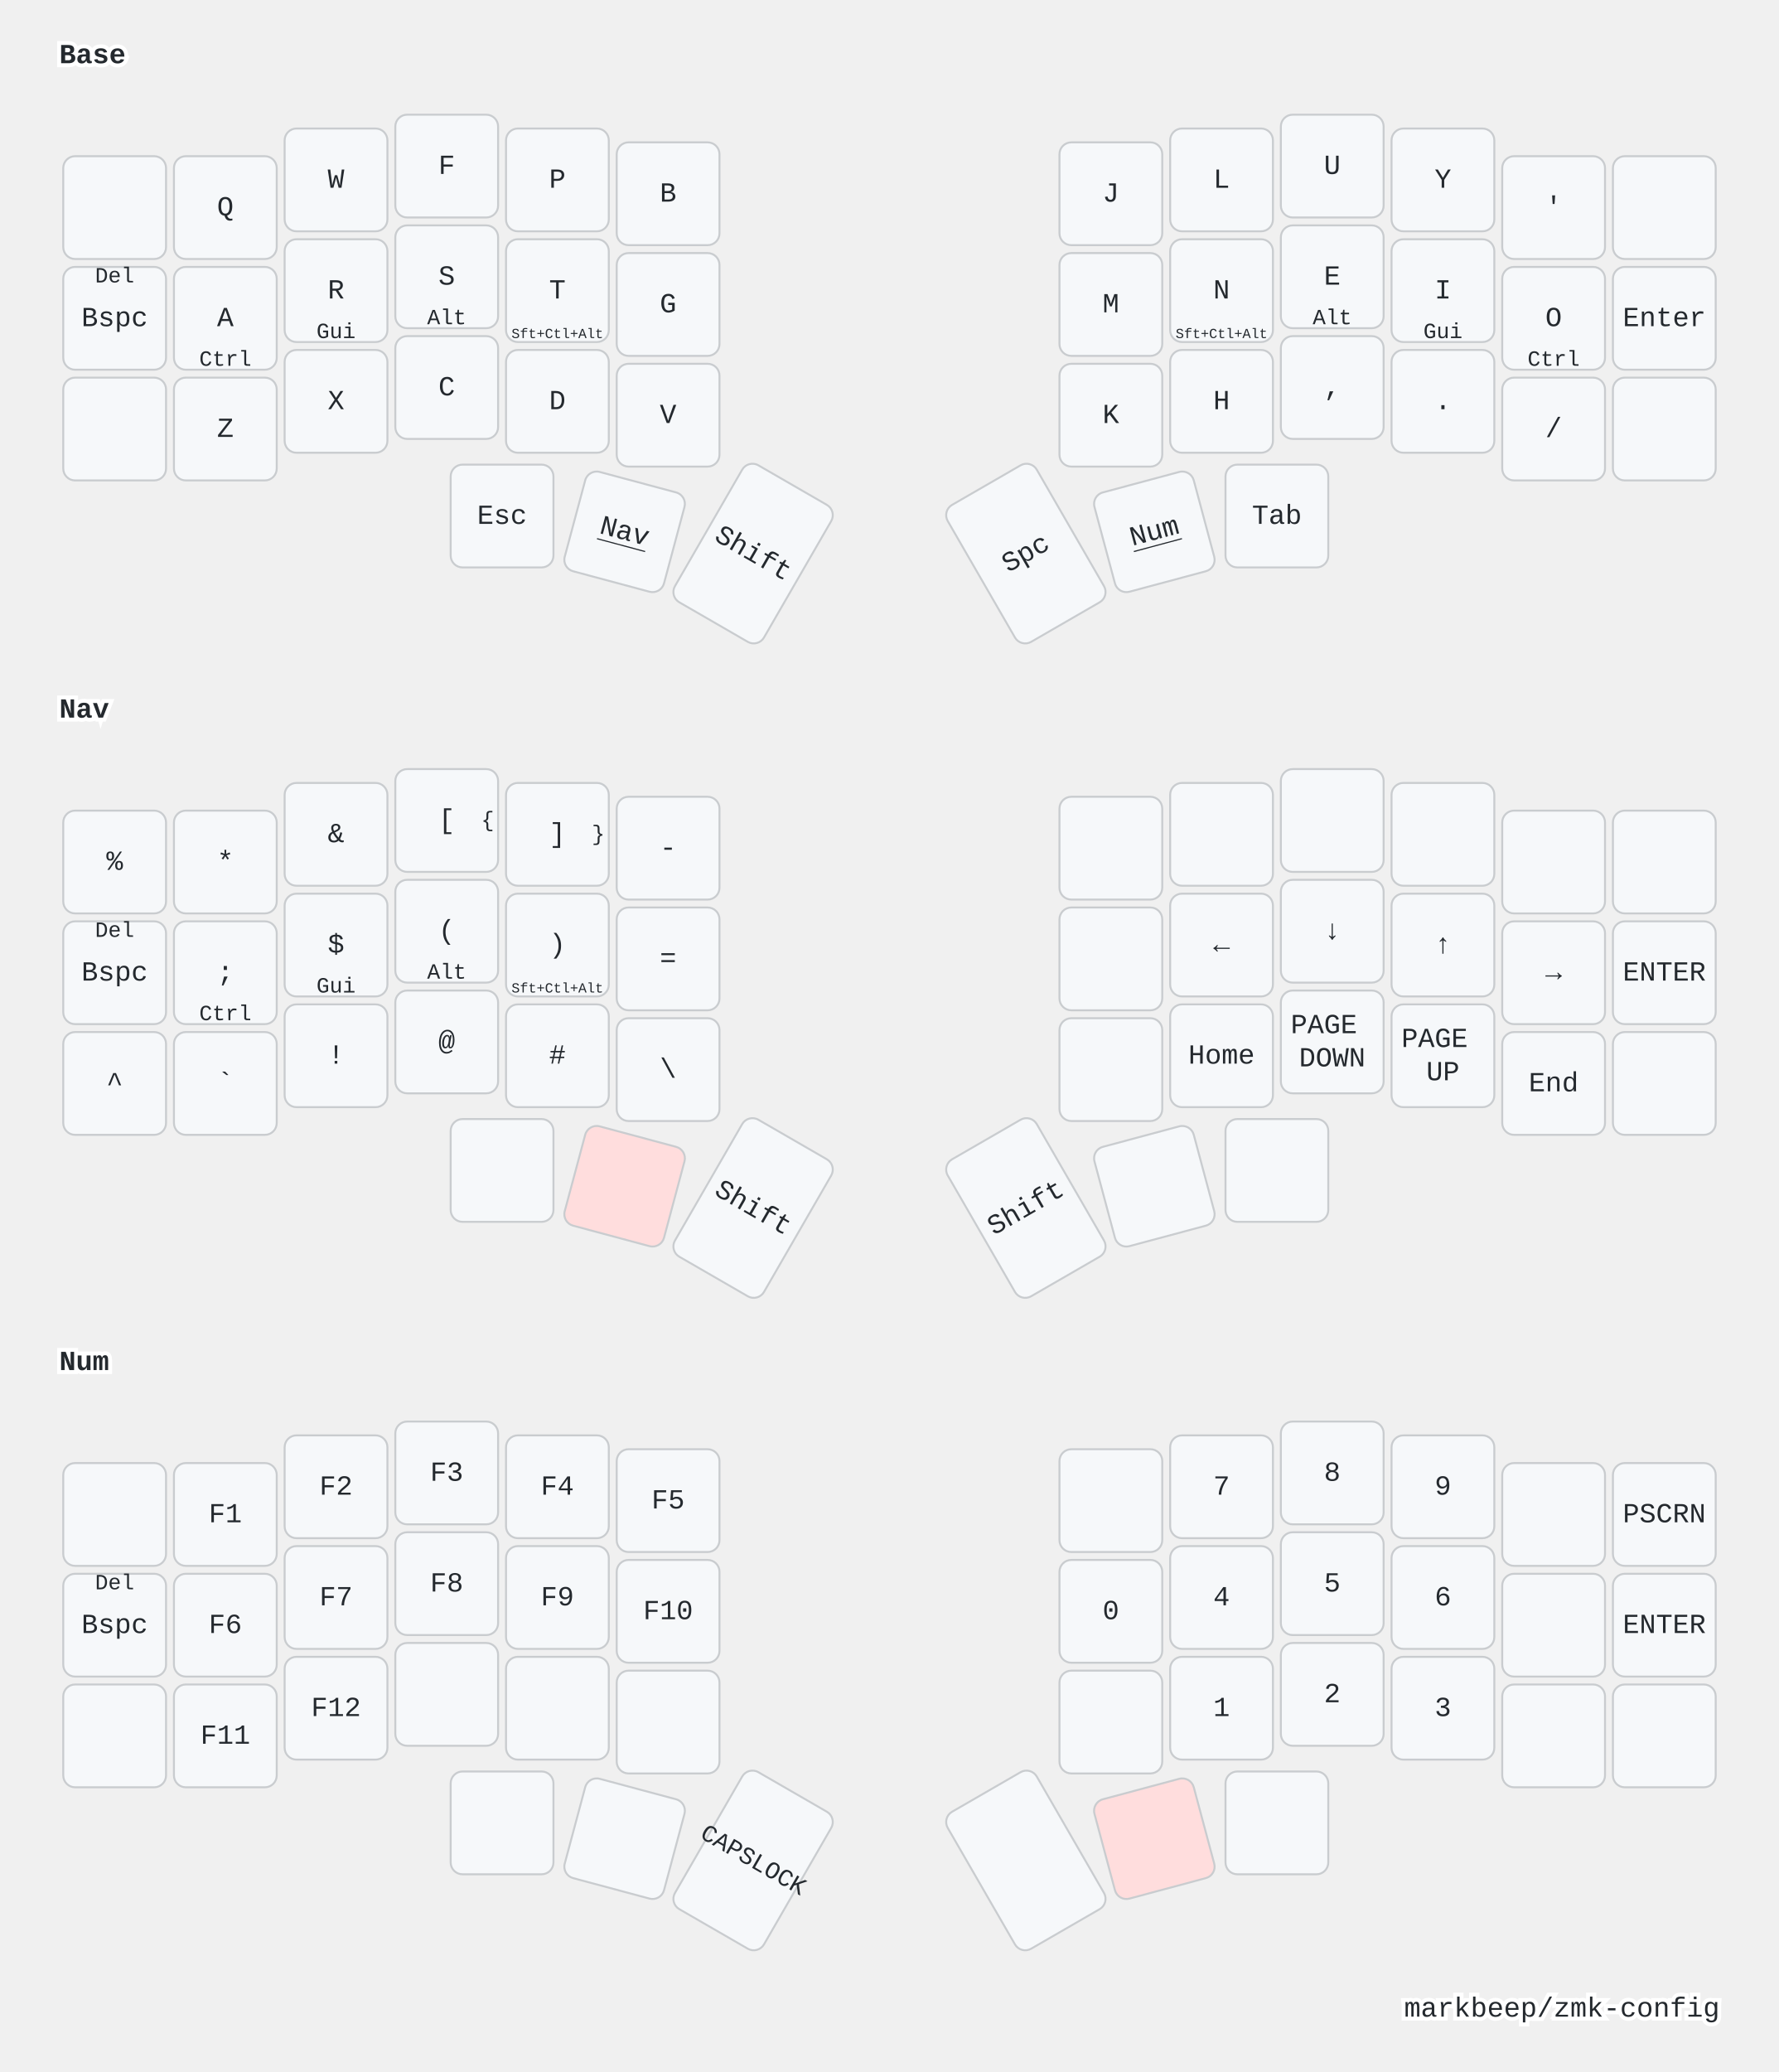
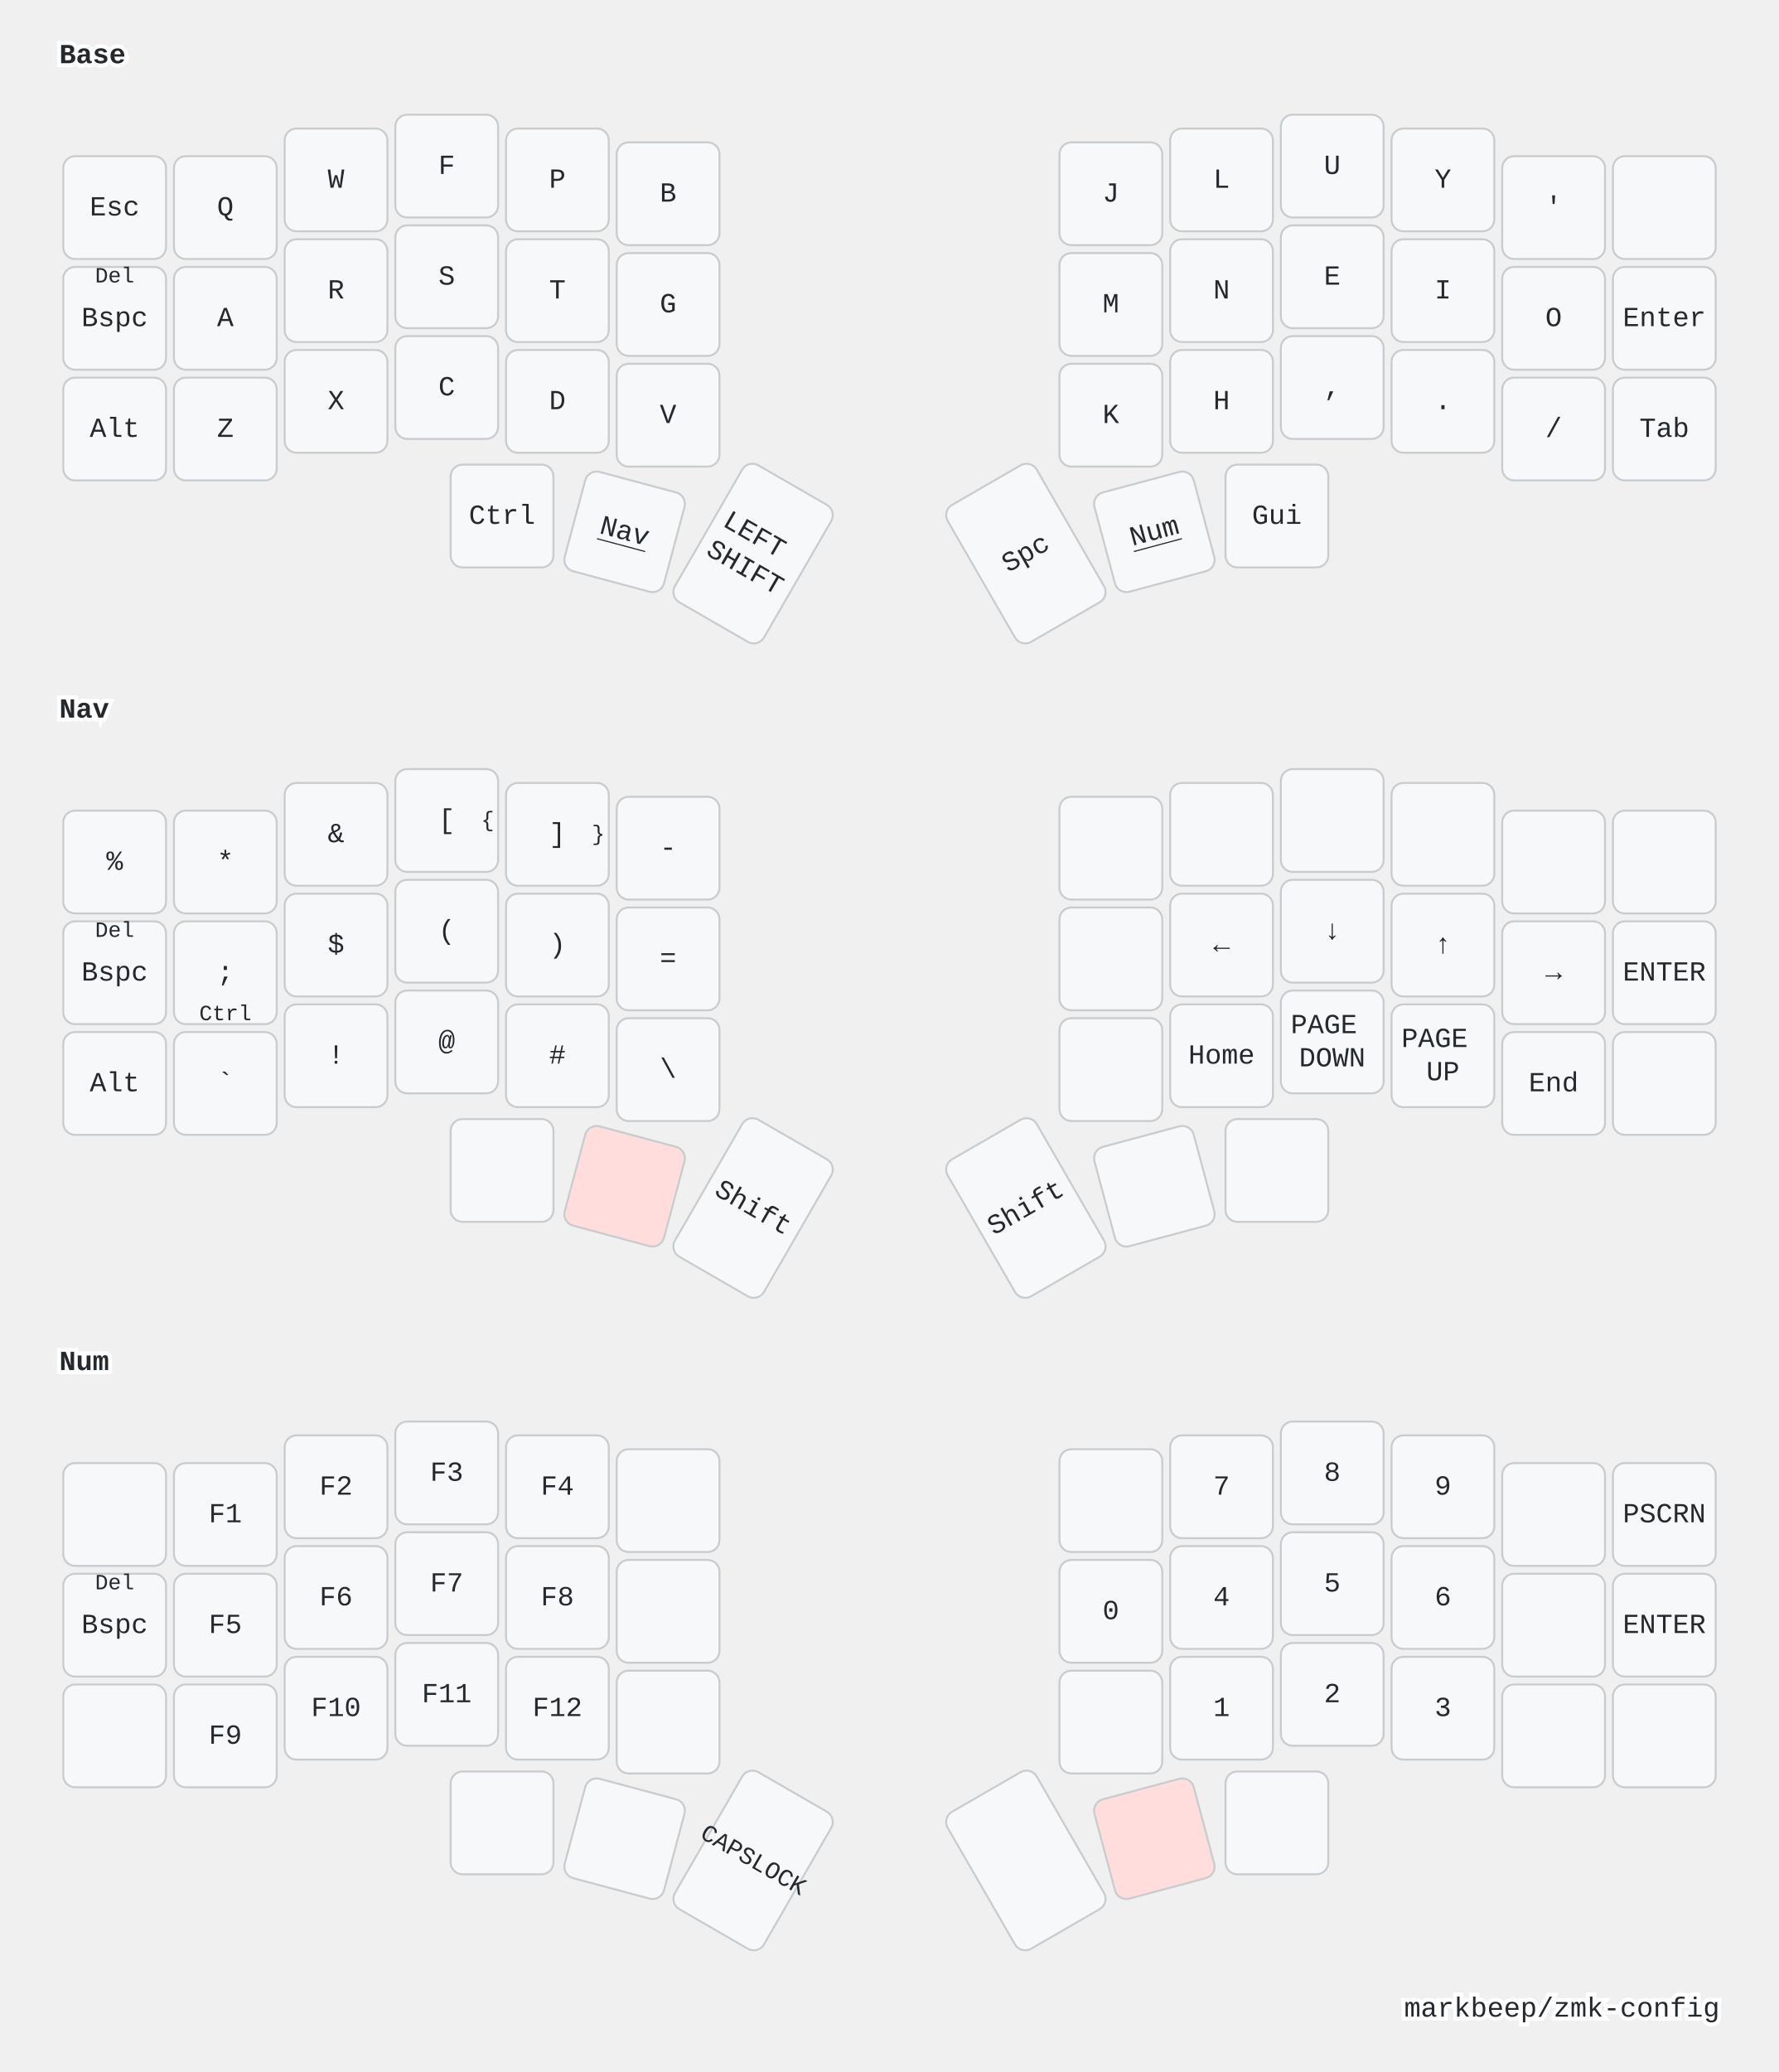
<svg xmlns="http://www.w3.org/2000/svg" xmlns:xlink="http://www.w3.org/1999/xlink" width="900" height="1048" viewBox="0 0 900 1048" class="keymap">
  <defs>/* start glyphs */
<svg id="mdi:play-pause">
      <svg id="mdi-play-pause" viewBox="0 0 24 24">
        <path d="M3,5V19L11,12M13,19H16V5H13M18,5V19H21V5" />
      </svg>
    </svg>
    <svg id="mdi:skip-backward">
      <svg id="mdi-skip-backward" viewBox="0 0 24 24">
        <path d="M20,5V19L13,12M6,5V19H4V5M13,5V19L6,12" />
      </svg>
    </svg>
    <svg id="mdi:skip-forward">
      <svg id="mdi-skip-forward" viewBox="0 0 24 24">
        <path d="M4,5V19L11,12M18,5V19H20V5M11,5V19L18,12" />
      </svg>
    </svg>
    <svg id="mdi:volume-high">
      <svg id="mdi-volume-high" viewBox="0 0 24 24">
        <path d="M14,3.23V5.29C16.89,6.15 19,8.83 19,12C19,15.17 16.89,17.84 14,18.7V20.77C18,19.86 21,16.28 21,12C21,7.72 18,4.14 14,3.23M16.5,12C16.5,10.23 15.5,8.71 14,7.97V16C15.5,15.29 16.5,13.76 16.5,12M3,9V15H7L12,20V4L7,9H3Z" />
      </svg>
    </svg>
    <svg id="mdi:volume-medium">
      <svg id="mdi-volume-medium" viewBox="0 0 24 24">
        <path d="M5,9V15H9L14,20V4L9,9M18.5,12C18.5,10.23 17.5,8.71 16,7.97V16C17.5,15.29 18.5,13.76 18.5,12Z" />
      </svg>
    </svg>
    <svg id="mdi:volume-off">
      <svg id="mdi-volume-off" viewBox="0 0 24 24">
        <path d="M12,4L9.91,6.09L12,8.18M4.27,3L3,4.27L7.73,9H3V15H7L12,20V13.27L16.25,17.53C15.58,18.04 14.83,18.46 14,18.7V20.77C15.38,20.45 16.63,19.82 17.68,18.96L19.73,21L21,19.73L12,10.73M19,12C19,12.94 18.8,13.82 18.46,14.64L19.97,16.15C20.62,14.91 21,13.5 21,12C21,7.72 18,4.14 14,3.23V5.29C16.89,6.15 19,8.83 19,12M16.5,12C16.5,10.23 15.5,8.71 14,7.97V10.18L16.45,12.63C16.5,12.43 16.5,12.21 16.5,12Z" />
      </svg>
    </svg>
  </defs>/* end glyphs */
<style>/* inherit to force styles through use tags */
svg path {
    fill: inherit;
}

/* font and background color specifications */
svg.keymap {
    font-family: SFMono-Regular,Consolas,Liberation Mono,Menlo,monospace;
    font-size: 14px;
    font-kerning: normal;
    text-rendering: optimizeLegibility;
    fill: #24292e;
}

/* default key styling */
rect.key {
    fill: #f6f8fa;
}

rect.key, rect.combo {
    stroke: #c9cccf;
    stroke-width: 1;
}

/* default key side styling, only used is draw_key_sides is set */
rect.side {
    filter: brightness(90%);
}

/* color accent for combo boxes */
rect.combo, rect.combo-separate {
    fill: #cdf;
}

/* color accent for held keys */
rect.held, rect.combo.held {
    fill: #fdd;
}

/* color accent for ghost (optional) keys */
rect.ghost, rect.combo.ghost {
    stroke-dasharray: 4, 4;
    stroke-width: 2;
}

text {
    text-anchor: middle;
    dominant-baseline: middle;
}

/* styling for layer labels */
text.label {
    font-weight: bold;
    text-anchor: start;
    stroke: white;
    stroke-width: 4;
    paint-order: stroke;
}

/* styling for optional footer */
text.footer {
    text-anchor: end;
    dominant-baseline: auto;
    stroke: white;
    stroke-width: 4;
    paint-order: stroke;
}

/* styling for combo tap, and key non-tap label text */
text.combo, text.hold, text.shifted, text.left, text.right, text.tl, text.tr, text.bl, text.br {
    font-size: 11px;
}

text.hold, text.bl, text.br {
    text-anchor: middle;
    dominant-baseline: auto;
}

text.shifted, text.tl, text.tr {
    text-anchor: middle;
    dominant-baseline: hanging;
}

text.left, text.tl, text.bl {
    text-anchor: start;
}

text.right, text.tr, text.br {
    text-anchor: end;
}

text.layer-activator {
    text-decoration: underline;
}

/* styling for hold/shifted label text in combo box */
text.combo.hold, text.combo.shifted, text.combo.left, text.combo.right {
    font-size: 8px;
}

/* lighter symbol for transparent keys */
text.trans {
    fill: #7b7e81;
}

/* styling for combo dendrons */
path.combo {
    stroke-width: 1;
    stroke: gray;
    fill: none;
}

/* Start Tabler Icons Cleanup */
/* cannot use height/width with glyphs */
.icon-tabler &gt; path {
    fill: inherit;
    stroke: inherit;
    stroke-width: 2;
}
/* hide tabler's default box */
.icon-tabler &gt; path[stroke="none"][fill="none"] {
    visibility: hidden;
}
/* End Tabler Icons Cleanup */

@media (prefers-color-scheme: dark) {
svg.keymap { fill: #d1d6db; }
rect.key { fill: #3f4750; }
rect.key, rect.combo { stroke: #60666c; }
rect.combo, rect.combo-separate { fill: #1f3d7a; }
rect.held, rect.combo.held { fill: #854747; }
text.label, text.footer { stroke: black; }
text.trans { fill: #7e8184; }
path.combo { stroke: #7f7f7f; }

}</style>
  <g transform="translate(30, 0)" class="layer-Base">
    <text x="0" y="28" class="label" id="Base">Base</text>
    <g transform="translate(0, 56)">
-       <g transform="translate(28, 49)" class="key trans keypos-0">
-         <rect rx="6" ry="6" x="-26" y="-26" width="52" height="52" class="key trans" />
+       <g transform="translate(28, 49)" class="key keypos-0">
+         <rect rx="6" ry="6" x="-26" y="-26" width="52" height="52" class="key" />
+         <text x="0" y="0" class="key tap">Esc</text>
      </g>
      <g transform="translate(84, 49)" class="key keypos-1">
        <rect rx="6" ry="6" x="-26" y="-26" width="52" height="52" class="key" />
        <text x="0" y="0" class="key tap">Q</text>
      </g>
      <g transform="translate(140, 35)" class="key keypos-2">
        <rect rx="6" ry="6" x="-26" y="-26" width="52" height="52" class="key" />
        <text x="0" y="0" class="key tap">W</text>
      </g>
      <g transform="translate(196, 28)" class="key keypos-3">
        <rect rx="6" ry="6" x="-26" y="-26" width="52" height="52" class="key" />
        <text x="0" y="0" class="key tap">F</text>
      </g>
      <g transform="translate(252, 35)" class="key keypos-4">
        <rect rx="6" ry="6" x="-26" y="-26" width="52" height="52" class="key" />
        <text x="0" y="0" class="key tap">P</text>
      </g>
      <g transform="translate(308, 42)" class="key keypos-5">
        <rect rx="6" ry="6" x="-26" y="-26" width="52" height="52" class="key" />
        <text x="0" y="0" class="key tap">B</text>
      </g>
      <g transform="translate(532, 42)" class="key keypos-6">
        <rect rx="6" ry="6" x="-26" y="-26" width="52" height="52" class="key" />
        <text x="0" y="0" class="key tap">J</text>
      </g>
      <g transform="translate(588, 35)" class="key keypos-7">
        <rect rx="6" ry="6" x="-26" y="-26" width="52" height="52" class="key" />
        <text x="0" y="0" class="key tap">L</text>
      </g>
      <g transform="translate(644, 28)" class="key keypos-8">
        <rect rx="6" ry="6" x="-26" y="-26" width="52" height="52" class="key" />
        <text x="0" y="0" class="key tap">U</text>
      </g>
      <g transform="translate(700, 35)" class="key keypos-9">
        <rect rx="6" ry="6" x="-26" y="-26" width="52" height="52" class="key" />
        <text x="0" y="0" class="key tap">Y</text>
      </g>
      <g transform="translate(756, 49)" class="key keypos-10">
        <rect rx="6" ry="6" x="-26" y="-26" width="52" height="52" class="key" />
        <text x="0" y="0" class="key tap">'</text>
      </g>
      <g transform="translate(812, 49)" class="key trans keypos-11">
        <rect rx="6" ry="6" x="-26" y="-26" width="52" height="52" class="key trans" />
      </g>
      <g transform="translate(28, 105)" class="key keypos-12">
        <rect rx="6" ry="6" x="-26" y="-26" width="52" height="52" class="key" />
        <text x="0" y="0" class="key tap">Bspc</text>
        <text x="0" y="-24" class="key shifted">Del</text>
      </g>
      <g transform="translate(84, 105)" class="key keypos-13">
        <rect rx="6" ry="6" x="-26" y="-26" width="52" height="52" class="key" />
        <text x="0" y="0" class="key tap">A</text>
-         <text x="0" y="24" class="key hold">Ctrl</text>
      </g>
      <g transform="translate(140, 91)" class="key keypos-14">
        <rect rx="6" ry="6" x="-26" y="-26" width="52" height="52" class="key" />
        <text x="0" y="0" class="key tap">R</text>
-         <text x="0" y="24" class="key hold">Gui</text>
      </g>
      <g transform="translate(196, 84)" class="key keypos-15">
        <rect rx="6" ry="6" x="-26" y="-26" width="52" height="52" class="key" />
        <text x="0" y="0" class="key tap">S</text>
-         <text x="0" y="24" class="key hold">Alt</text>
      </g>
      <g transform="translate(252, 91)" class="key keypos-16">
        <rect rx="6" ry="6" x="-26" y="-26" width="52" height="52" class="key" />
        <text x="0" y="0" class="key tap">T</text>
-         <text x="0" y="24" class="key hold">
-           <tspan style="font-size: 64%">Sft+Ctl+Alt</tspan>
-         </text>
      </g>
      <g transform="translate(308, 98)" class="key keypos-17">
        <rect rx="6" ry="6" x="-26" y="-26" width="52" height="52" class="key" />
        <text x="0" y="0" class="key tap">G</text>
      </g>
      <g transform="translate(532, 98)" class="key keypos-18">
        <rect rx="6" ry="6" x="-26" y="-26" width="52" height="52" class="key" />
        <text x="0" y="0" class="key tap">M</text>
      </g>
      <g transform="translate(588, 91)" class="key keypos-19">
        <rect rx="6" ry="6" x="-26" y="-26" width="52" height="52" class="key" />
        <text x="0" y="0" class="key tap">N</text>
-         <text x="0" y="24" class="key hold">
-           <tspan style="font-size: 64%">Sft+Ctl+Alt</tspan>
-         </text>
      </g>
      <g transform="translate(644, 84)" class="key keypos-20">
        <rect rx="6" ry="6" x="-26" y="-26" width="52" height="52" class="key" />
        <text x="0" y="0" class="key tap">E</text>
-         <text x="0" y="24" class="key hold">Alt</text>
      </g>
      <g transform="translate(700, 91)" class="key keypos-21">
        <rect rx="6" ry="6" x="-26" y="-26" width="52" height="52" class="key" />
        <text x="0" y="0" class="key tap">I</text>
-         <text x="0" y="24" class="key hold">Gui</text>
      </g>
      <g transform="translate(756, 105)" class="key keypos-22">
        <rect rx="6" ry="6" x="-26" y="-26" width="52" height="52" class="key" />
        <text x="0" y="0" class="key tap">O</text>
-         <text x="0" y="24" class="key hold">Ctrl</text>
      </g>
      <g transform="translate(812, 105)" class="key keypos-23">
        <rect rx="6" ry="6" x="-26" y="-26" width="52" height="52" class="key" />
        <text x="0" y="0" class="key tap">Enter</text>
      </g>
-       <g transform="translate(28, 161)" class="key trans keypos-24">
-         <rect rx="6" ry="6" x="-26" y="-26" width="52" height="52" class="key trans" />
+       <g transform="translate(28, 161)" class="key keypos-24">
+         <rect rx="6" ry="6" x="-26" y="-26" width="52" height="52" class="key" />
+         <text x="0" y="0" class="key tap">Alt</text>
      </g>
      <g transform="translate(84, 161)" class="key keypos-25">
        <rect rx="6" ry="6" x="-26" y="-26" width="52" height="52" class="key" />
        <text x="0" y="0" class="key tap">Z</text>
      </g>
      <g transform="translate(140, 147)" class="key keypos-26">
        <rect rx="6" ry="6" x="-26" y="-26" width="52" height="52" class="key" />
        <text x="0" y="0" class="key tap">X</text>
      </g>
      <g transform="translate(196, 140)" class="key keypos-27">
        <rect rx="6" ry="6" x="-26" y="-26" width="52" height="52" class="key" />
        <text x="0" y="0" class="key tap">C</text>
      </g>
      <g transform="translate(252, 147)" class="key keypos-28">
        <rect rx="6" ry="6" x="-26" y="-26" width="52" height="52" class="key" />
        <text x="0" y="0" class="key tap">D</text>
      </g>
      <g transform="translate(308, 154)" class="key keypos-29">
        <rect rx="6" ry="6" x="-26" y="-26" width="52" height="52" class="key" />
        <text x="0" y="0" class="key tap">V</text>
      </g>
      <g transform="translate(532, 154)" class="key keypos-30">
        <rect rx="6" ry="6" x="-26" y="-26" width="52" height="52" class="key" />
        <text x="0" y="0" class="key tap">K</text>
      </g>
      <g transform="translate(588, 147)" class="key keypos-31">
        <rect rx="6" ry="6" x="-26" y="-26" width="52" height="52" class="key" />
        <text x="0" y="0" class="key tap">H</text>
      </g>
      <g transform="translate(644, 140)" class="key keypos-32">
        <rect rx="6" ry="6" x="-26" y="-26" width="52" height="52" class="key" />
        <text x="0" y="0" class="key tap">,</text>
      </g>
      <g transform="translate(700, 147)" class="key keypos-33">
        <rect rx="6" ry="6" x="-26" y="-26" width="52" height="52" class="key" />
        <text x="0" y="0" class="key tap">.</text>
      </g>
      <g transform="translate(756, 161)" class="key keypos-34">
        <rect rx="6" ry="6" x="-26" y="-26" width="52" height="52" class="key" />
        <text x="0" y="0" class="key tap">/</text>
      </g>
-       <g transform="translate(812, 161)" class="key trans keypos-35">
-         <rect rx="6" ry="6" x="-26" y="-26" width="52" height="52" class="key trans" />
+       <g transform="translate(812, 161)" class="key keypos-35">
+         <rect rx="6" ry="6" x="-26" y="-26" width="52" height="52" class="key" />
+         <text x="0" y="0" class="key tap">Tab</text>
      </g>
      <g transform="translate(224, 205)" class="key keypos-36">
        <rect rx="6" ry="6" x="-26" y="-26" width="52" height="52" class="key" />
-         <text x="0" y="0" class="key tap">Esc</text>
+         <text x="0" y="0" class="key tap">Ctrl</text>
      </g>
      <g transform="translate(286, 213) rotate(15.0)" class="key keypos-37">
        <rect rx="6" ry="6" x="-26" y="-26" width="52" height="52" class="key" />
        <a href="#Nav">
          <text x="0" y="0" class="key tap layer-activator">Nav</text>
        </a>
      </g>
      <g transform="translate(351, 224) rotate(30.0)" class="key keypos-38">
        <rect rx="6" ry="6" x="-26" y="-40" width="52" height="80" class="key" />
-         <text x="0" y="0" class="key tap">Shift</text>
+         <text x="0" y="0" class="key tap">
+           <tspan x="0" dy="-0.6em">LEFT</tspan>
+           <tspan x="0" dy="1.2em">SHIFT</tspan>
+         </text>
      </g>
      <g transform="translate(489, 224) rotate(-30.0)" class="key keypos-39">
        <rect rx="6" ry="6" x="-26" y="-40" width="52" height="80" class="key" />
        <text x="0" y="0" class="key tap">Spc</text>
      </g>
      <g transform="translate(554, 213) rotate(-15.0)" class="key keypos-40">
        <rect rx="6" ry="6" x="-26" y="-26" width="52" height="52" class="key" />
        <a href="#Num">
          <text x="0" y="0" class="key tap layer-activator">Num</text>
        </a>
      </g>
      <g transform="translate(616, 205)" class="key keypos-41">
        <rect rx="6" ry="6" x="-26" y="-26" width="52" height="52" class="key" />
-         <text x="0" y="0" class="key tap">Tab</text>
+         <text x="0" y="0" class="key tap">Gui</text>
      </g>
    </g>
  </g>
  <g transform="translate(30, 331)" class="layer-Nav">
    <text x="0" y="28" class="label" id="Nav">Nav</text>
    <g transform="translate(0, 56)">
      <g transform="translate(28, 49)" class="key keypos-0">
        <rect rx="6" ry="6" x="-26" y="-26" width="52" height="52" class="key" />
        <text x="0" y="0" class="key tap">%</text>
      </g>
      <g transform="translate(84, 49)" class="key keypos-1">
        <rect rx="6" ry="6" x="-26" y="-26" width="52" height="52" class="key" />
        <text x="0" y="0" class="key tap">*</text>
      </g>
      <g transform="translate(140, 35)" class="key keypos-2">
        <rect rx="6" ry="6" x="-26" y="-26" width="52" height="52" class="key" />
        <text x="0" y="0" class="key tap">&amp;</text>
      </g>
      <g transform="translate(196, 28)" class="key keypos-3">
        <rect rx="6" ry="6" x="-26" y="-26" width="52" height="52" class="key" />
        <text x="0" y="0" class="key tap">[</text>
        <text x="24" y="0" class="key right">{</text>
      </g>
      <g transform="translate(252, 35)" class="key keypos-4">
        <rect rx="6" ry="6" x="-26" y="-26" width="52" height="52" class="key" />
        <text x="0" y="0" class="key tap">]</text>
        <text x="24" y="0" class="key right">}</text>
      </g>
      <g transform="translate(308, 42)" class="key keypos-5">
        <rect rx="6" ry="6" x="-26" y="-26" width="52" height="52" class="key" />
        <text x="0" y="0" class="key tap">-</text>
      </g>
      <g transform="translate(532, 42)" class="key keypos-6">
        <rect rx="6" ry="6" x="-26" y="-26" width="52" height="52" class="key" />
        <use href="#mdi:skip-backward" xlink:href="#mdi:skip-backward" x="-7" y="-7" height="14" width="14.0" class="key tap glyph mdi:skip-backward" />
      </g>
      <g transform="translate(588, 35)" class="key keypos-7">
        <rect rx="6" ry="6" x="-26" y="-26" width="52" height="52" class="key" />
        <use href="#mdi:skip-forward" xlink:href="#mdi:skip-forward" x="-7" y="-7" height="14" width="14.0" class="key tap glyph mdi:skip-forward" />
      </g>
      <g transform="translate(644, 28)" class="key keypos-8">
        <rect rx="6" ry="6" x="-26" y="-26" width="52" height="52" class="key" />
        <use href="#mdi:volume-medium" xlink:href="#mdi:volume-medium" x="-7" y="-7" height="14" width="14.0" class="key tap glyph mdi:volume-medium" />
      </g>
      <g transform="translate(700, 35)" class="key keypos-9">
        <rect rx="6" ry="6" x="-26" y="-26" width="52" height="52" class="key" />
        <use href="#mdi:volume-high" xlink:href="#mdi:volume-high" x="-7" y="-7" height="14" width="14.0" class="key tap glyph mdi:volume-high" />
      </g>
      <g transform="translate(756, 49)" class="key keypos-10">
        <rect rx="6" ry="6" x="-26" y="-26" width="52" height="52" class="key" />
        <use href="#mdi:volume-off" xlink:href="#mdi:volume-off" x="-7" y="-7" height="14" width="14.0" class="key tap glyph mdi:volume-off" />
      </g>
      <g transform="translate(812, 49)" class="key keypos-11">
        <rect rx="6" ry="6" x="-26" y="-26" width="52" height="52" class="key" />
        <use href="#mdi:play-pause" xlink:href="#mdi:play-pause" x="-7" y="-7" height="14" width="14.0" class="key tap glyph mdi:play-pause" />
      </g>
      <g transform="translate(28, 105)" class="key keypos-12">
        <rect rx="6" ry="6" x="-26" y="-26" width="52" height="52" class="key" />
        <text x="0" y="0" class="key tap">Bspc</text>
        <text x="0" y="-24" class="key shifted">Del</text>
      </g>
      <g transform="translate(84, 105)" class="key keypos-13">
        <rect rx="6" ry="6" x="-26" y="-26" width="52" height="52" class="key" />
        <text x="0" y="0" class="key tap">;</text>
        <text x="0" y="24" class="key hold">Ctrl</text>
      </g>
      <g transform="translate(140, 91)" class="key keypos-14">
        <rect rx="6" ry="6" x="-26" y="-26" width="52" height="52" class="key" />
        <text x="0" y="0" class="key tap">$</text>
-         <text x="0" y="24" class="key hold">Gui</text>
      </g>
      <g transform="translate(196, 84)" class="key keypos-15">
        <rect rx="6" ry="6" x="-26" y="-26" width="52" height="52" class="key" />
        <text x="0" y="0" class="key tap">(</text>
-         <text x="0" y="24" class="key hold">Alt</text>
      </g>
      <g transform="translate(252, 91)" class="key keypos-16">
        <rect rx="6" ry="6" x="-26" y="-26" width="52" height="52" class="key" />
        <text x="0" y="0" class="key tap">)</text>
-         <text x="0" y="24" class="key hold">
-           <tspan style="font-size: 64%">Sft+Ctl+Alt</tspan>
-         </text>
      </g>
      <g transform="translate(308, 98)" class="key keypos-17">
        <rect rx="6" ry="6" x="-26" y="-26" width="52" height="52" class="key" />
        <text x="0" y="0" class="key tap">=</text>
      </g>
      <g transform="translate(532, 98)" class="key trans keypos-18">
        <rect rx="6" ry="6" x="-26" y="-26" width="52" height="52" class="key trans" />
      </g>
      <g transform="translate(588, 91)" class="key keypos-19">
        <rect rx="6" ry="6" x="-26" y="-26" width="52" height="52" class="key" />
        <text x="0" y="0" class="key tap">←</text>
      </g>
      <g transform="translate(644, 84)" class="key keypos-20">
        <rect rx="6" ry="6" x="-26" y="-26" width="52" height="52" class="key" />
        <text x="0" y="0" class="key tap">↓</text>
      </g>
      <g transform="translate(700, 91)" class="key keypos-21">
        <rect rx="6" ry="6" x="-26" y="-26" width="52" height="52" class="key" />
        <text x="0" y="0" class="key tap">↑</text>
      </g>
      <g transform="translate(756, 105)" class="key keypos-22">
        <rect rx="6" ry="6" x="-26" y="-26" width="52" height="52" class="key" />
        <text x="0" y="0" class="key tap">→</text>
      </g>
      <g transform="translate(812, 105)" class="key keypos-23">
        <rect rx="6" ry="6" x="-26" y="-26" width="52" height="52" class="key" />
        <text x="0" y="0" class="key tap">ENTER</text>
      </g>
      <g transform="translate(28, 161)" class="key keypos-24">
        <rect rx="6" ry="6" x="-26" y="-26" width="52" height="52" class="key" />
-         <text x="0" y="0" class="key tap">^</text>
+         <text x="0" y="0" class="key tap">Alt</text>
      </g>
      <g transform="translate(84, 161)" class="key keypos-25">
        <rect rx="6" ry="6" x="-26" y="-26" width="52" height="52" class="key" />
        <text x="0" y="0" class="key tap">`</text>
      </g>
      <g transform="translate(140, 147)" class="key keypos-26">
        <rect rx="6" ry="6" x="-26" y="-26" width="52" height="52" class="key" />
        <text x="0" y="0" class="key tap">!</text>
      </g>
      <g transform="translate(196, 140)" class="key keypos-27">
        <rect rx="6" ry="6" x="-26" y="-26" width="52" height="52" class="key" />
        <text x="0" y="0" class="key tap">@</text>
      </g>
      <g transform="translate(252, 147)" class="key keypos-28">
        <rect rx="6" ry="6" x="-26" y="-26" width="52" height="52" class="key" />
        <text x="0" y="0" class="key tap">#</text>
      </g>
      <g transform="translate(308, 154)" class="key keypos-29">
        <rect rx="6" ry="6" x="-26" y="-26" width="52" height="52" class="key" />
        <text x="0" y="0" class="key tap">\</text>
      </g>
      <g transform="translate(532, 154)" class="key trans keypos-30">
        <rect rx="6" ry="6" x="-26" y="-26" width="52" height="52" class="key trans" />
      </g>
      <g transform="translate(588, 147)" class="key keypos-31">
        <rect rx="6" ry="6" x="-26" y="-26" width="52" height="52" class="key" />
        <text x="0" y="0" class="key tap">Home</text>
      </g>
      <g transform="translate(644, 140)" class="key keypos-32">
        <rect rx="6" ry="6" x="-26" y="-26" width="52" height="52" class="key" />
        <text x="0" y="0" class="key tap">
          <tspan x="0" dy="-0.6em">PAGE</tspan>
          <tspan x="0" dy="1.2em">DOWN</tspan>
        </text>
      </g>
      <g transform="translate(700, 147)" class="key keypos-33">
        <rect rx="6" ry="6" x="-26" y="-26" width="52" height="52" class="key" />
        <text x="0" y="0" class="key tap">
          <tspan x="0" dy="-0.6em">PAGE</tspan>
          <tspan x="0" dy="1.2em">UP</tspan>
        </text>
      </g>
      <g transform="translate(756, 161)" class="key keypos-34">
        <rect rx="6" ry="6" x="-26" y="-26" width="52" height="52" class="key" />
        <text x="0" y="0" class="key tap">End</text>
      </g>
      <g transform="translate(812, 161)" class="key trans keypos-35">
        <rect rx="6" ry="6" x="-26" y="-26" width="52" height="52" class="key trans" />
      </g>
      <g transform="translate(224, 205)" class="key trans keypos-36">
        <rect rx="6" ry="6" x="-26" y="-26" width="52" height="52" class="key trans" />
      </g>
      <g transform="translate(286, 213) rotate(15.0)" class="key held keypos-37">
        <rect rx="6" ry="6" x="-26" y="-26" width="52" height="52" class="key held" />
      </g>
      <g transform="translate(351, 224) rotate(30.0)" class="key keypos-38">
        <rect rx="6" ry="6" x="-26" y="-40" width="52" height="80" class="key" />
        <text x="0" y="0" class="key tap">Shift</text>
      </g>
      <g transform="translate(489, 224) rotate(-30.0)" class="key keypos-39">
        <rect rx="6" ry="6" x="-26" y="-40" width="52" height="80" class="key" />
        <text x="0" y="0" class="key tap">Shift</text>
      </g>
      <g transform="translate(554, 213) rotate(-15.0)" class="key trans keypos-40">
        <rect rx="6" ry="6" x="-26" y="-26" width="52" height="52" class="key trans" />
      </g>
      <g transform="translate(616, 205)" class="key trans keypos-41">
        <rect rx="6" ry="6" x="-26" y="-26" width="52" height="52" class="key trans" />
      </g>
    </g>
  </g>
  <g transform="translate(30, 661)" class="layer-Num">
    <text x="0" y="28" class="label" id="Num">Num</text>
    <g transform="translate(0, 56)">
      <g transform="translate(28, 49)" class="key trans keypos-0">
        <rect rx="6" ry="6" x="-26" y="-26" width="52" height="52" class="key trans" />
      </g>
      <g transform="translate(84, 49)" class="key keypos-1">
        <rect rx="6" ry="6" x="-26" y="-26" width="52" height="52" class="key" />
        <text x="0" y="0" class="key tap">F1</text>
      </g>
      <g transform="translate(140, 35)" class="key keypos-2">
        <rect rx="6" ry="6" x="-26" y="-26" width="52" height="52" class="key" />
        <text x="0" y="0" class="key tap">F2</text>
      </g>
      <g transform="translate(196, 28)" class="key keypos-3">
        <rect rx="6" ry="6" x="-26" y="-26" width="52" height="52" class="key" />
        <text x="0" y="0" class="key tap">F3</text>
      </g>
      <g transform="translate(252, 35)" class="key keypos-4">
        <rect rx="6" ry="6" x="-26" y="-26" width="52" height="52" class="key" />
        <text x="0" y="0" class="key tap">F4</text>
      </g>
-       <g transform="translate(308, 42)" class="key keypos-5">
-         <rect rx="6" ry="6" x="-26" y="-26" width="52" height="52" class="key" />
-         <text x="0" y="0" class="key tap">F5</text>
+       <g transform="translate(308, 42)" class="key trans keypos-5">
+         <rect rx="6" ry="6" x="-26" y="-26" width="52" height="52" class="key trans" />
      </g>
      <g transform="translate(532, 42)" class="key trans keypos-6">
        <rect rx="6" ry="6" x="-26" y="-26" width="52" height="52" class="key trans" />
      </g>
      <g transform="translate(588, 35)" class="key keypos-7">
        <rect rx="6" ry="6" x="-26" y="-26" width="52" height="52" class="key" />
        <text x="0" y="0" class="key tap">7</text>
      </g>
      <g transform="translate(644, 28)" class="key keypos-8">
        <rect rx="6" ry="6" x="-26" y="-26" width="52" height="52" class="key" />
        <text x="0" y="0" class="key tap">8</text>
      </g>
      <g transform="translate(700, 35)" class="key keypos-9">
        <rect rx="6" ry="6" x="-26" y="-26" width="52" height="52" class="key" />
        <text x="0" y="0" class="key tap">9</text>
      </g>
      <g transform="translate(756, 49)" class="key trans keypos-10">
        <rect rx="6" ry="6" x="-26" y="-26" width="52" height="52" class="key trans" />
      </g>
      <g transform="translate(812, 49)" class="key keypos-11">
        <rect rx="6" ry="6" x="-26" y="-26" width="52" height="52" class="key" />
        <text x="0" y="0" class="key tap">PSCRN</text>
      </g>
      <g transform="translate(28, 105)" class="key keypos-12">
        <rect rx="6" ry="6" x="-26" y="-26" width="52" height="52" class="key" />
        <text x="0" y="0" class="key tap">Bspc</text>
        <text x="0" y="-24" class="key shifted">Del</text>
      </g>
      <g transform="translate(84, 105)" class="key keypos-13">
        <rect rx="6" ry="6" x="-26" y="-26" width="52" height="52" class="key" />
+         <text x="0" y="0" class="key tap">F5</text>
+       </g>
+       <g transform="translate(140, 91)" class="key keypos-14">
+         <rect rx="6" ry="6" x="-26" y="-26" width="52" height="52" class="key" />
        <text x="0" y="0" class="key tap">F6</text>
      </g>
-       <g transform="translate(140, 91)" class="key keypos-14">
+       <g transform="translate(196, 84)" class="key keypos-15">
        <rect rx="6" ry="6" x="-26" y="-26" width="52" height="52" class="key" />
        <text x="0" y="0" class="key tap">F7</text>
      </g>
-       <g transform="translate(196, 84)" class="key keypos-15">
+       <g transform="translate(252, 91)" class="key keypos-16">
        <rect rx="6" ry="6" x="-26" y="-26" width="52" height="52" class="key" />
        <text x="0" y="0" class="key tap">F8</text>
      </g>
-       <g transform="translate(252, 91)" class="key keypos-16">
+       <g transform="translate(308, 98)" class="key trans keypos-17">
+         <rect rx="6" ry="6" x="-26" y="-26" width="52" height="52" class="key trans" />
+       </g>
+       <g transform="translate(532, 98)" class="key keypos-18">
+         <rect rx="6" ry="6" x="-26" y="-26" width="52" height="52" class="key" />
+         <text x="0" y="0" class="key tap">0</text>
+       </g>
+       <g transform="translate(588, 91)" class="key keypos-19">
+         <rect rx="6" ry="6" x="-26" y="-26" width="52" height="52" class="key" />
+         <text x="0" y="0" class="key tap">4</text>
+       </g>
+       <g transform="translate(644, 84)" class="key keypos-20">
+         <rect rx="6" ry="6" x="-26" y="-26" width="52" height="52" class="key" />
+         <text x="0" y="0" class="key tap">5</text>
+       </g>
+       <g transform="translate(700, 91)" class="key keypos-21">
+         <rect rx="6" ry="6" x="-26" y="-26" width="52" height="52" class="key" />
+         <text x="0" y="0" class="key tap">6</text>
+       </g>
+       <g transform="translate(756, 105)" class="key trans keypos-22">
+         <rect rx="6" ry="6" x="-26" y="-26" width="52" height="52" class="key trans" />
+       </g>
+       <g transform="translate(812, 105)" class="key keypos-23">
+         <rect rx="6" ry="6" x="-26" y="-26" width="52" height="52" class="key" />
+         <text x="0" y="0" class="key tap">ENTER</text>
+       </g>
+       <g transform="translate(28, 161)" class="key trans keypos-24">
+         <rect rx="6" ry="6" x="-26" y="-26" width="52" height="52" class="key trans" />
+       </g>
+       <g transform="translate(84, 161)" class="key keypos-25">
        <rect rx="6" ry="6" x="-26" y="-26" width="52" height="52" class="key" />
        <text x="0" y="0" class="key tap">F9</text>
      </g>
-       <g transform="translate(308, 98)" class="key keypos-17">
+       <g transform="translate(140, 147)" class="key keypos-26">
        <rect rx="6" ry="6" x="-26" y="-26" width="52" height="52" class="key" />
        <text x="0" y="0" class="key tap">F10</text>
      </g>
-       <g transform="translate(532, 98)" class="key keypos-18">
-         <rect rx="6" ry="6" x="-26" y="-26" width="52" height="52" class="key" />
-         <text x="0" y="0" class="key tap">0</text>
-       </g>
-       <g transform="translate(588, 91)" class="key keypos-19">
-         <rect rx="6" ry="6" x="-26" y="-26" width="52" height="52" class="key" />
-         <text x="0" y="0" class="key tap">4</text>
-       </g>
-       <g transform="translate(644, 84)" class="key keypos-20">
-         <rect rx="6" ry="6" x="-26" y="-26" width="52" height="52" class="key" />
-         <text x="0" y="0" class="key tap">5</text>
-       </g>
-       <g transform="translate(700, 91)" class="key keypos-21">
-         <rect rx="6" ry="6" x="-26" y="-26" width="52" height="52" class="key" />
-         <text x="0" y="0" class="key tap">6</text>
-       </g>
-       <g transform="translate(756, 105)" class="key trans keypos-22">
-         <rect rx="6" ry="6" x="-26" y="-26" width="52" height="52" class="key trans" />
-       </g>
-       <g transform="translate(812, 105)" class="key keypos-23">
-         <rect rx="6" ry="6" x="-26" y="-26" width="52" height="52" class="key" />
-         <text x="0" y="0" class="key tap">ENTER</text>
-       </g>
-       <g transform="translate(28, 161)" class="key trans keypos-24">
-         <rect rx="6" ry="6" x="-26" y="-26" width="52" height="52" class="key trans" />
-       </g>
-       <g transform="translate(84, 161)" class="key keypos-25">
+       <g transform="translate(196, 140)" class="key keypos-27">
        <rect rx="6" ry="6" x="-26" y="-26" width="52" height="52" class="key" />
        <text x="0" y="0" class="key tap">F11</text>
      </g>
-       <g transform="translate(140, 147)" class="key keypos-26">
+       <g transform="translate(252, 147)" class="key keypos-28">
        <rect rx="6" ry="6" x="-26" y="-26" width="52" height="52" class="key" />
        <text x="0" y="0" class="key tap">F12</text>
-       </g>
-       <g transform="translate(196, 140)" class="key trans keypos-27">
-         <rect rx="6" ry="6" x="-26" y="-26" width="52" height="52" class="key trans" />
-       </g>
-       <g transform="translate(252, 147)" class="key trans keypos-28">
-         <rect rx="6" ry="6" x="-26" y="-26" width="52" height="52" class="key trans" />
      </g>
      <g transform="translate(308, 154)" class="key trans keypos-29">
        <rect rx="6" ry="6" x="-26" y="-26" width="52" height="52" class="key trans" />
      </g>
      <g transform="translate(532, 154)" class="key trans keypos-30">
        <rect rx="6" ry="6" x="-26" y="-26" width="52" height="52" class="key trans" />
      </g>
      <g transform="translate(588, 147)" class="key keypos-31">
        <rect rx="6" ry="6" x="-26" y="-26" width="52" height="52" class="key" />
        <text x="0" y="0" class="key tap">1</text>
      </g>
      <g transform="translate(644, 140)" class="key keypos-32">
        <rect rx="6" ry="6" x="-26" y="-26" width="52" height="52" class="key" />
        <text x="0" y="0" class="key tap">2</text>
      </g>
      <g transform="translate(700, 147)" class="key keypos-33">
        <rect rx="6" ry="6" x="-26" y="-26" width="52" height="52" class="key" />
        <text x="0" y="0" class="key tap">3</text>
      </g>
      <g transform="translate(756, 161)" class="key trans keypos-34">
        <rect rx="6" ry="6" x="-26" y="-26" width="52" height="52" class="key trans" />
      </g>
      <g transform="translate(812, 161)" class="key trans keypos-35">
        <rect rx="6" ry="6" x="-26" y="-26" width="52" height="52" class="key trans" />
      </g>
      <g transform="translate(224, 205)" class="key trans keypos-36">
        <rect rx="6" ry="6" x="-26" y="-26" width="52" height="52" class="key trans" />
      </g>
      <g transform="translate(286, 213) rotate(15.0)" class="key trans keypos-37">
        <rect rx="6" ry="6" x="-26" y="-26" width="52" height="52" class="key trans" />
      </g>
      <g transform="translate(351, 224) rotate(30.0)" class="key keypos-38">
        <rect rx="6" ry="6" x="-26" y="-40" width="52" height="80" class="key" />
        <text x="0" y="0" class="key tap">
          <tspan style="font-size: 88%">CAPSLOCK</tspan>
        </text>
      </g>
      <g transform="translate(489, 224) rotate(-30.0)" class="key trans keypos-39">
        <rect rx="6" ry="6" x="-26" y="-40" width="52" height="80" class="key trans" />
      </g>
      <g transform="translate(554, 213) rotate(-15.0)" class="key held keypos-40">
        <rect rx="6" ry="6" x="-26" y="-26" width="52" height="52" class="key held" />
      </g>
      <g transform="translate(616, 205)" class="key trans keypos-41">
        <rect rx="6" ry="6" x="-26" y="-26" width="52" height="52" class="key trans" />
      </g>
    </g>
  </g>
  <text x="870.0" y="1020.0" class="footer">markbeep/zmk-config</text>
</svg>
